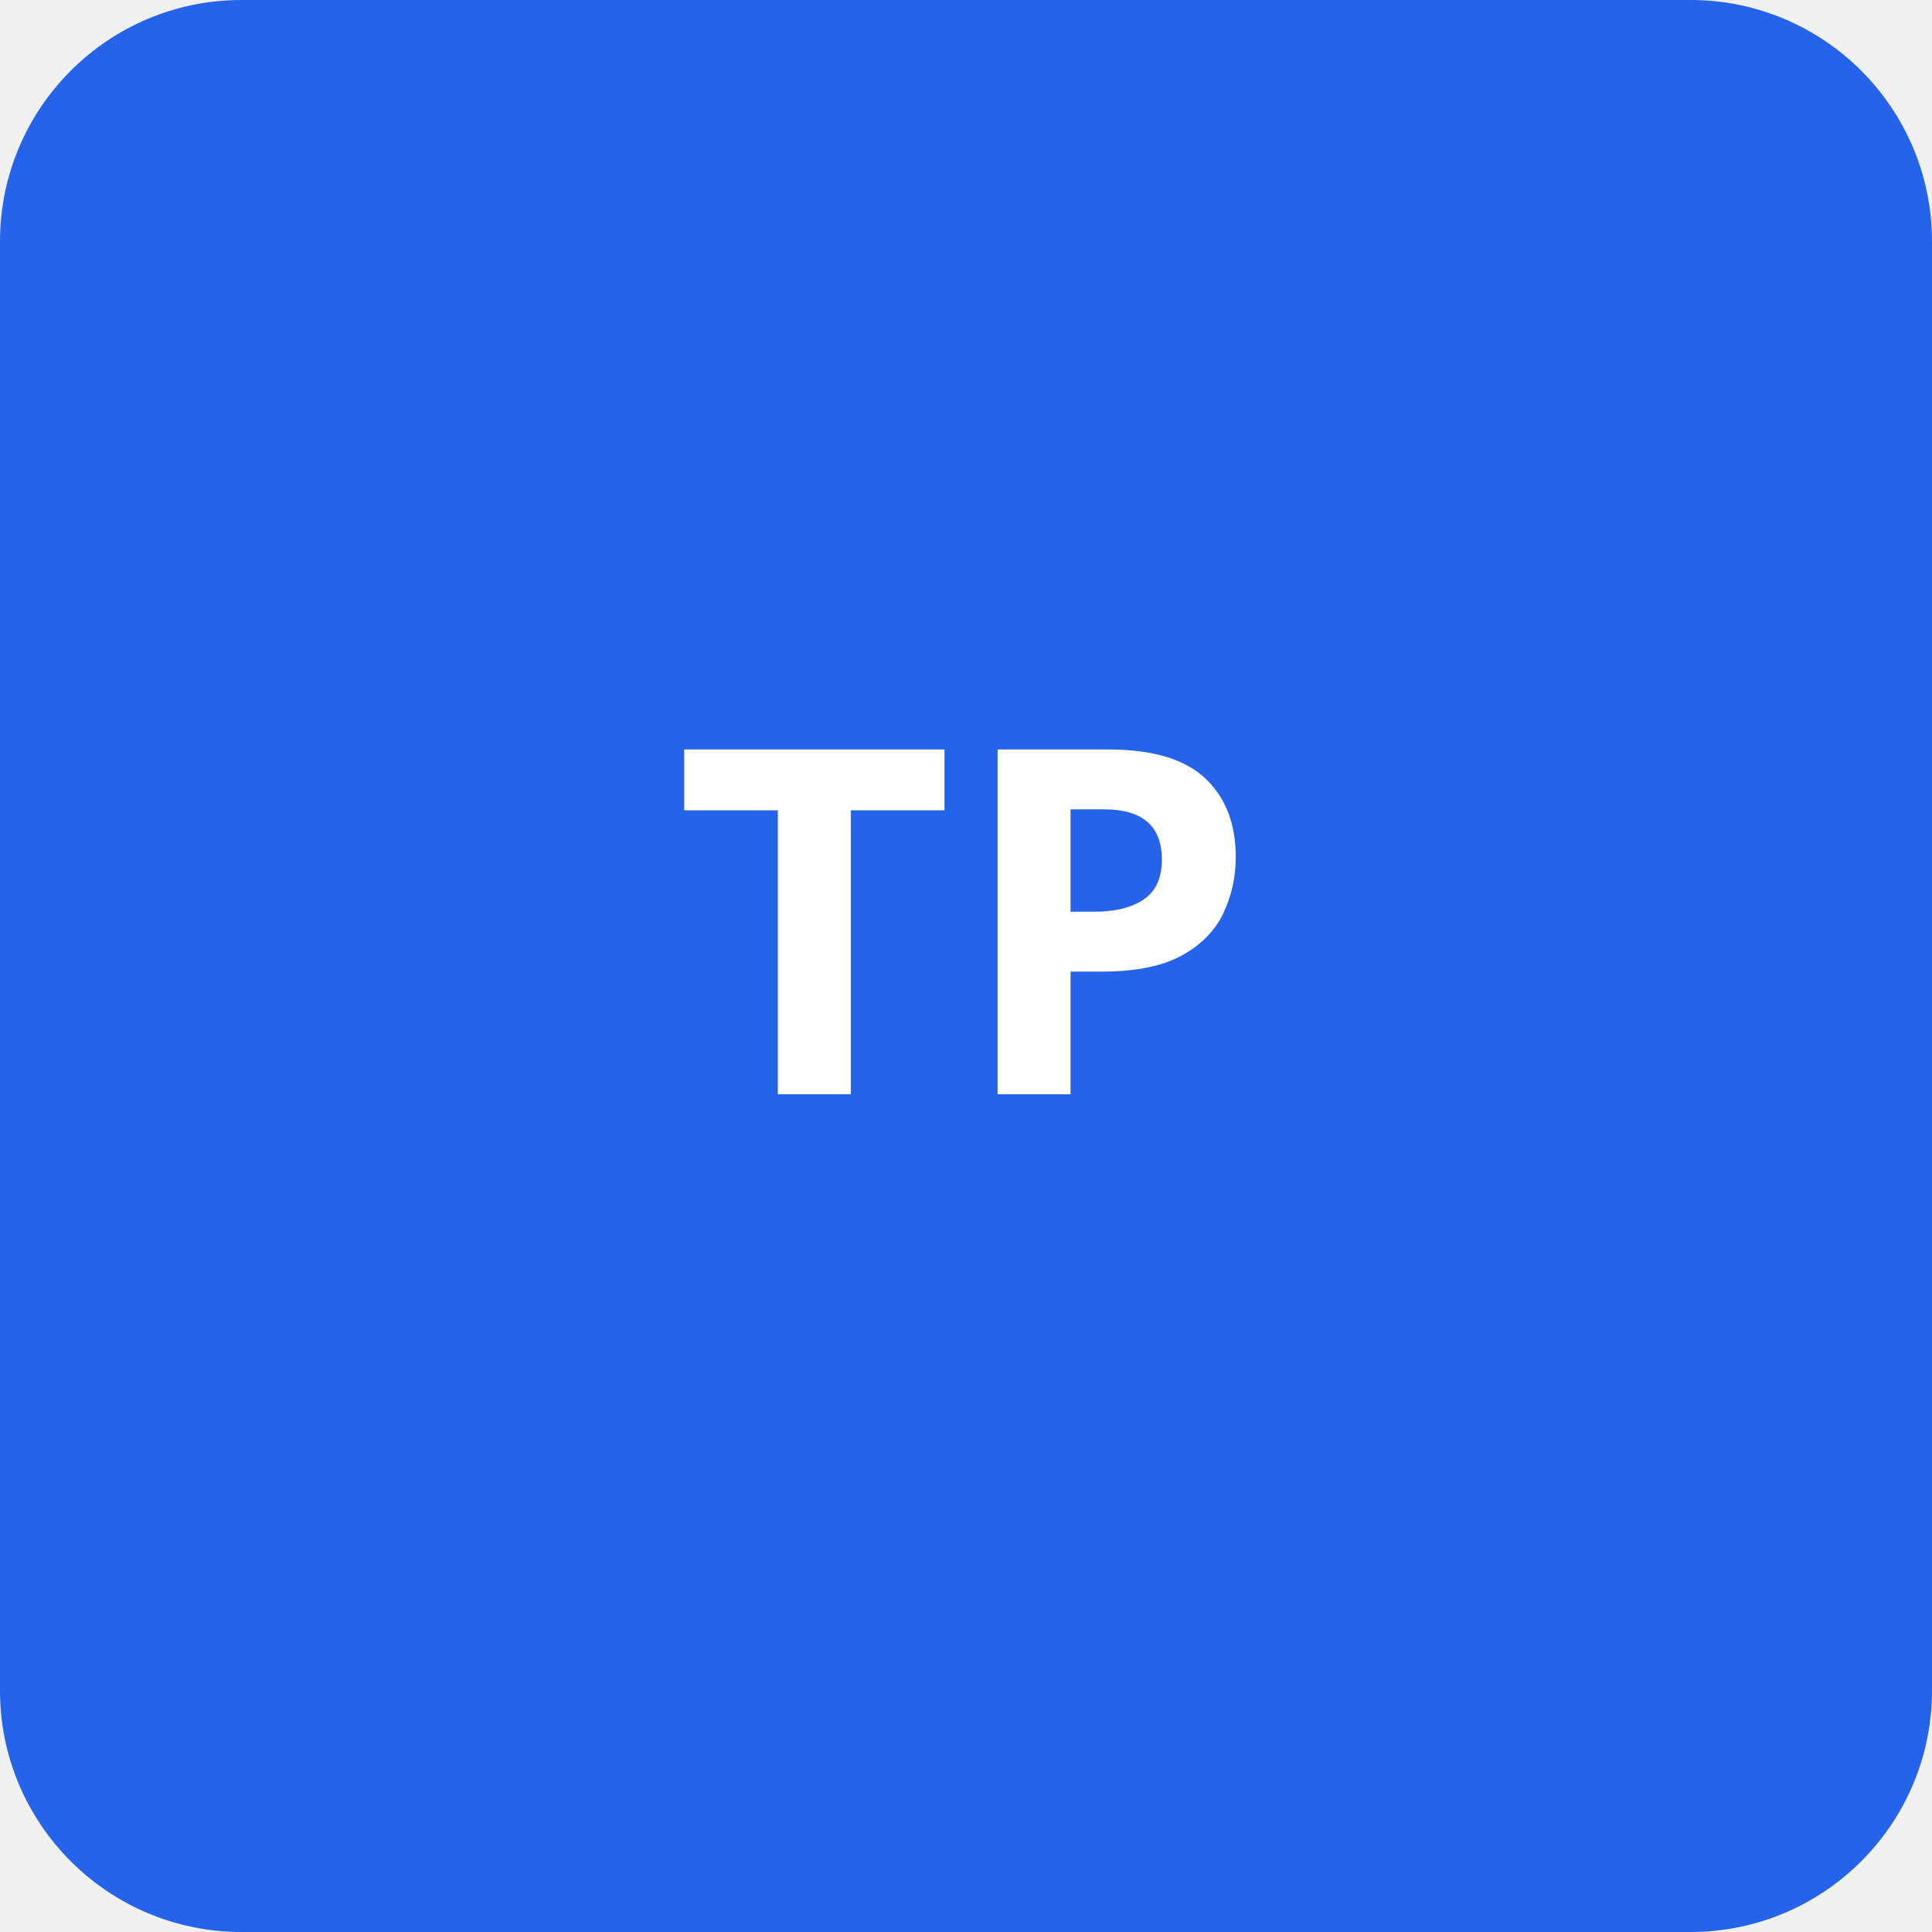
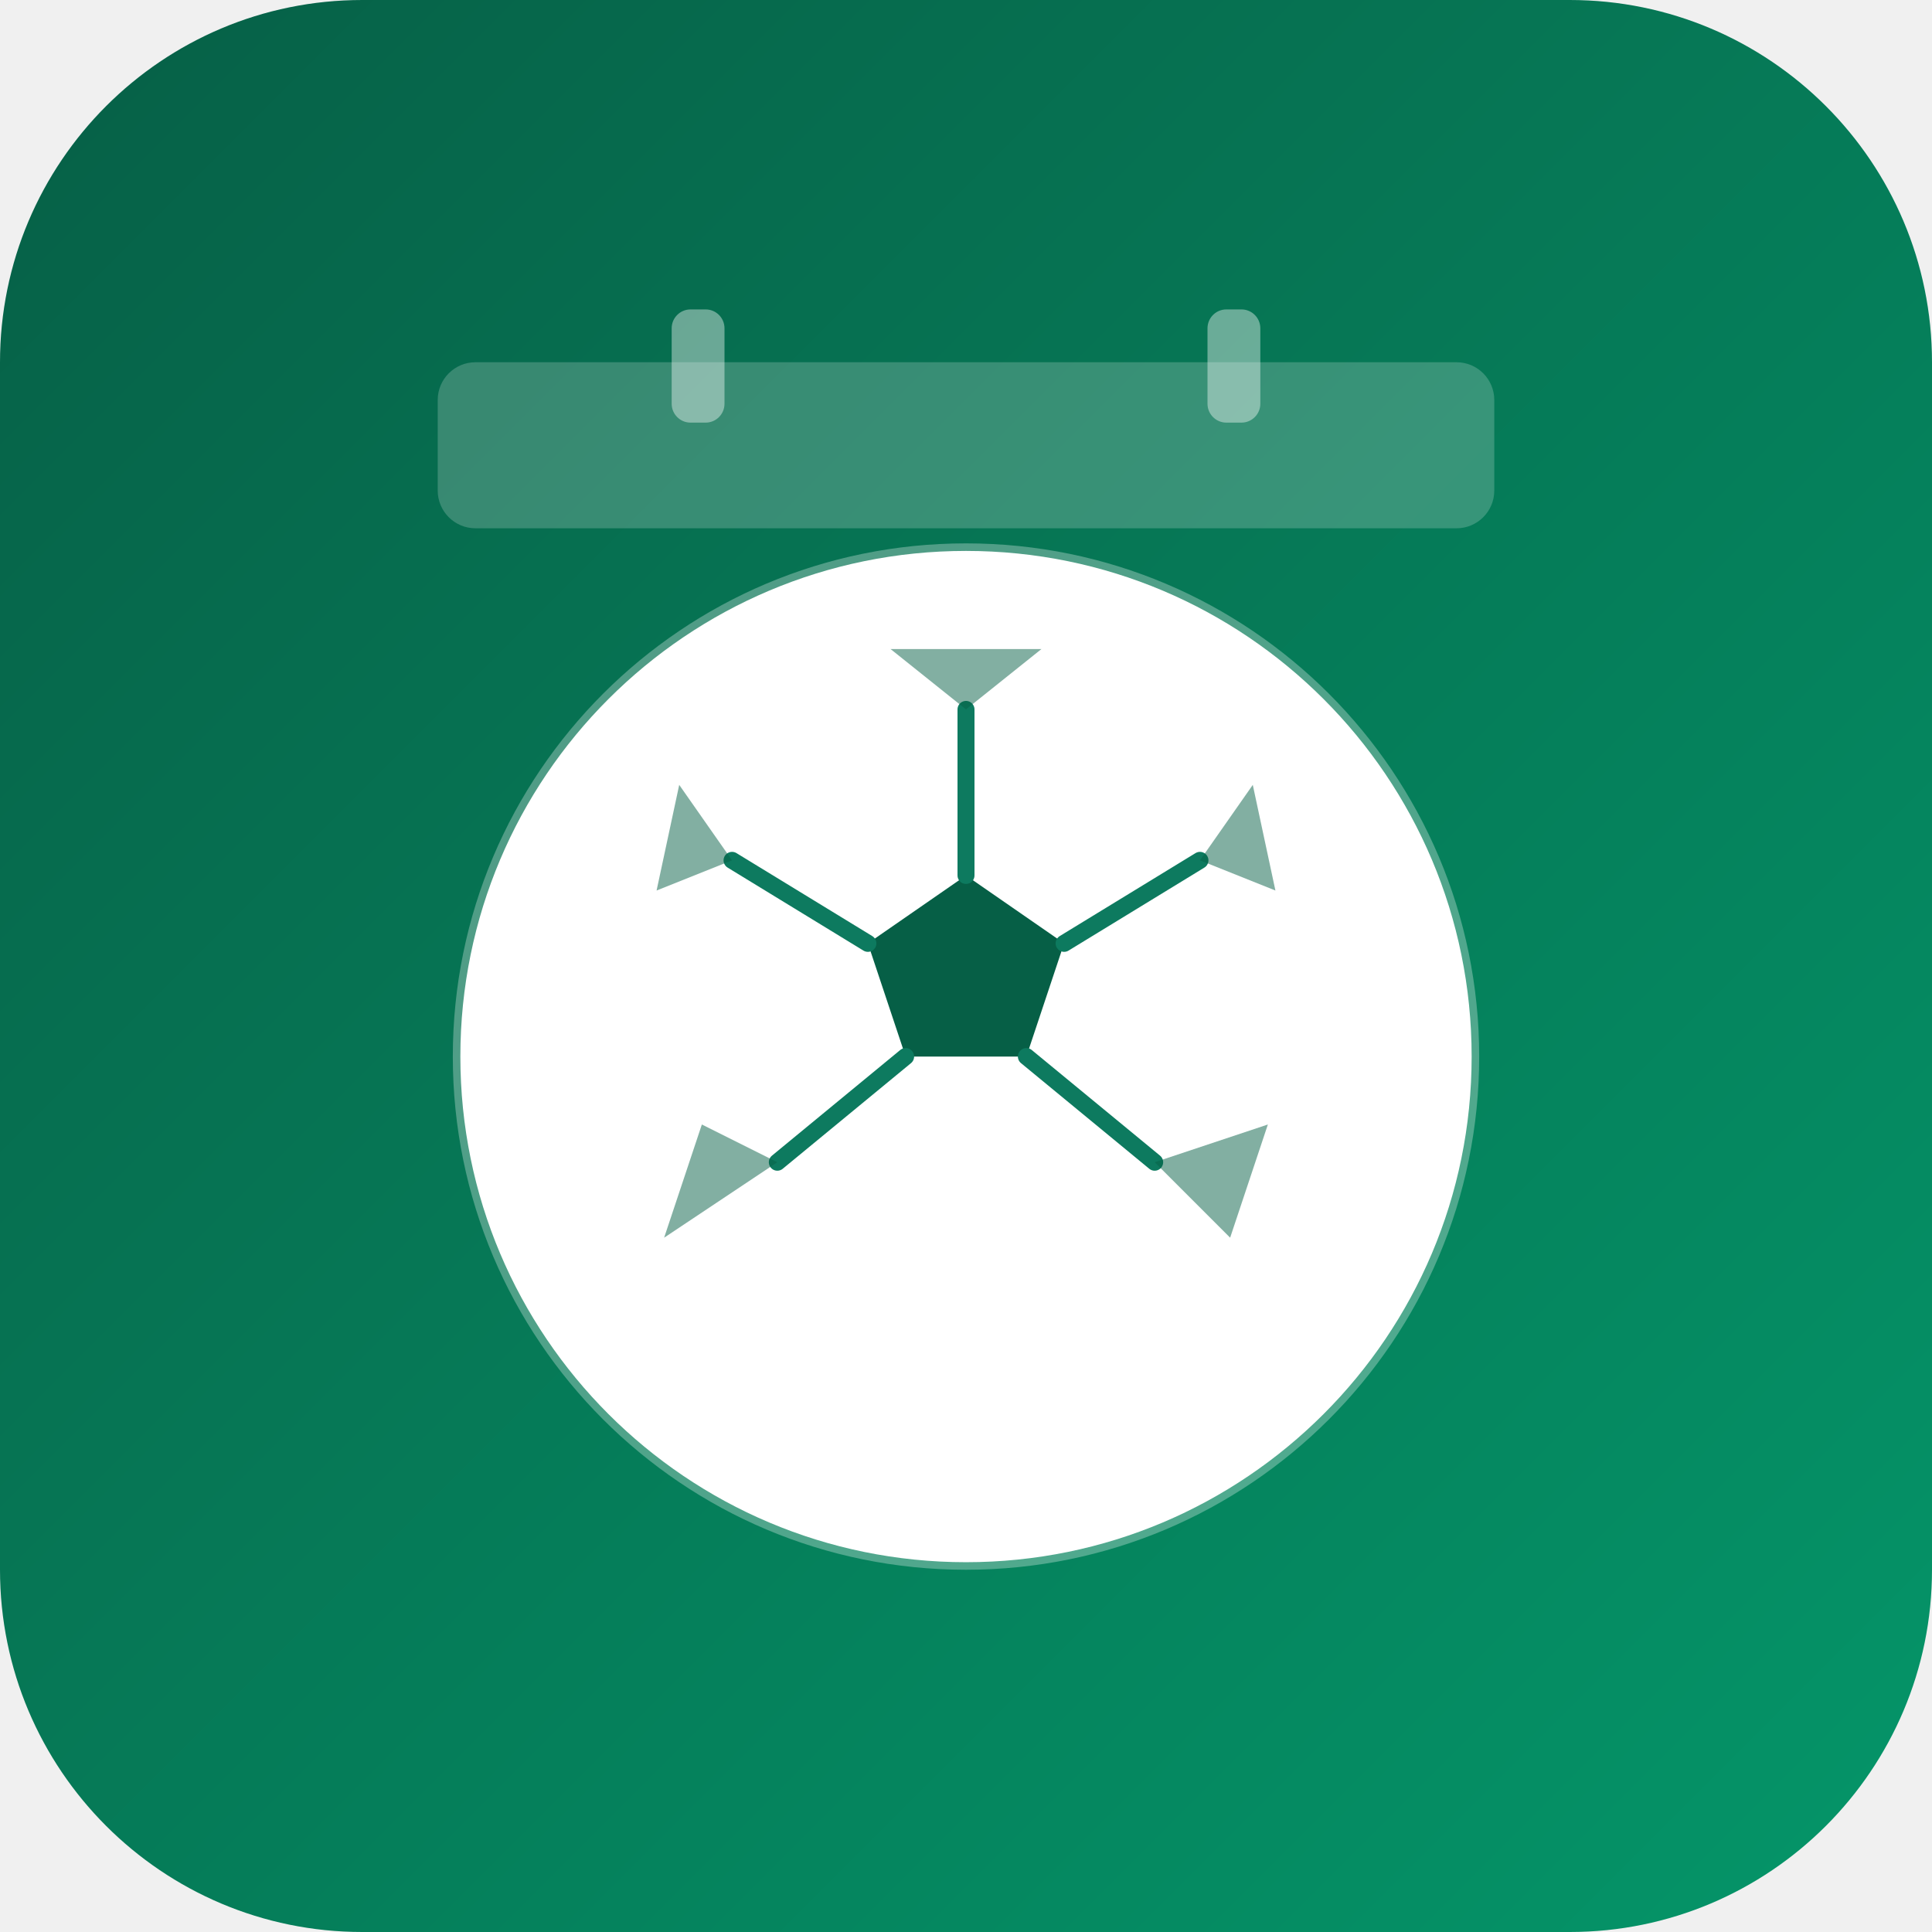
<svg xmlns="http://www.w3.org/2000/svg" width="512" height="512" viewBox="0 0 512 512">
-   <rect width="512" height="512" rx="64" fill="#2563eb" />
-   <text x="256" y="290" text-anchor="middle" font-family="system-ui, sans-serif" font-size="128" font-weight="bold" fill="white">TP</text>
+   <defs>
+     <linearGradient id="bg" x1="0%" y1="0%" x2="100%" y2="100%">
+       <stop offset="0%" stop-color="#065f46" />
+       <stop offset="100%" stop-color="#059669" />
+     </linearGradient>
+   </defs>
+   <rect width="512" height="512" rx="96" fill="url(#bg)" />
+   <rect x="116" y="96" width="280" height="44" rx="10" fill="white" opacity="0.2" />
+   <rect x="178" y="82" width="14" height="30" rx="5" fill="white" opacity="0.4" />
+   <rect x="320" y="82" width="14" height="30" rx="5" fill="white" opacity="0.4" />
+   <circle cx="256" cy="280" r="134" fill="white" />
+   <circle cx="256" cy="280" r="134" fill="none" stroke="white" stroke-width="4" opacity="0.3" />
+   <polygon points="256,232 282,250 272,280 240,280 230,250" fill="#065f46" />
+   <line x1="256" y1="232" x2="256" y2="188" stroke="#0d7a5f" stroke-width="4.5" stroke-linecap="round" />
+   <line x1="282" y1="250" x2="318" y2="228" stroke="#0d7a5f" stroke-width="4.5" stroke-linecap="round" />
+   <line x1="272" y1="280" x2="306" y2="308" stroke="#0d7a5f" stroke-width="4.5" stroke-linecap="round" />
+   <line x1="240" y1="280" x2="206" y2="308" stroke="#0d7a5f" stroke-width="4.5" stroke-linecap="round" />
+   <line x1="230" y1="250" x2="194" y2="228" stroke="#0d7a5f" stroke-width="4.5" stroke-linecap="round" />
+   <polygon points="256,188 276,172 236,172" fill="#065f46" opacity="0.5" />
+   <polygon points="318,228 338,236 332,208" fill="#065f46" opacity="0.5" />
+   <polygon points="306,308 326,328 336,298" fill="#065f46" opacity="0.5" />
+   <polygon points="206,308 186,298 176,328" fill="#065f46" opacity="0.5" />
+   <polygon points="194,228 180,208 174,236" fill="#065f46" opacity="0.5" />
</svg>
